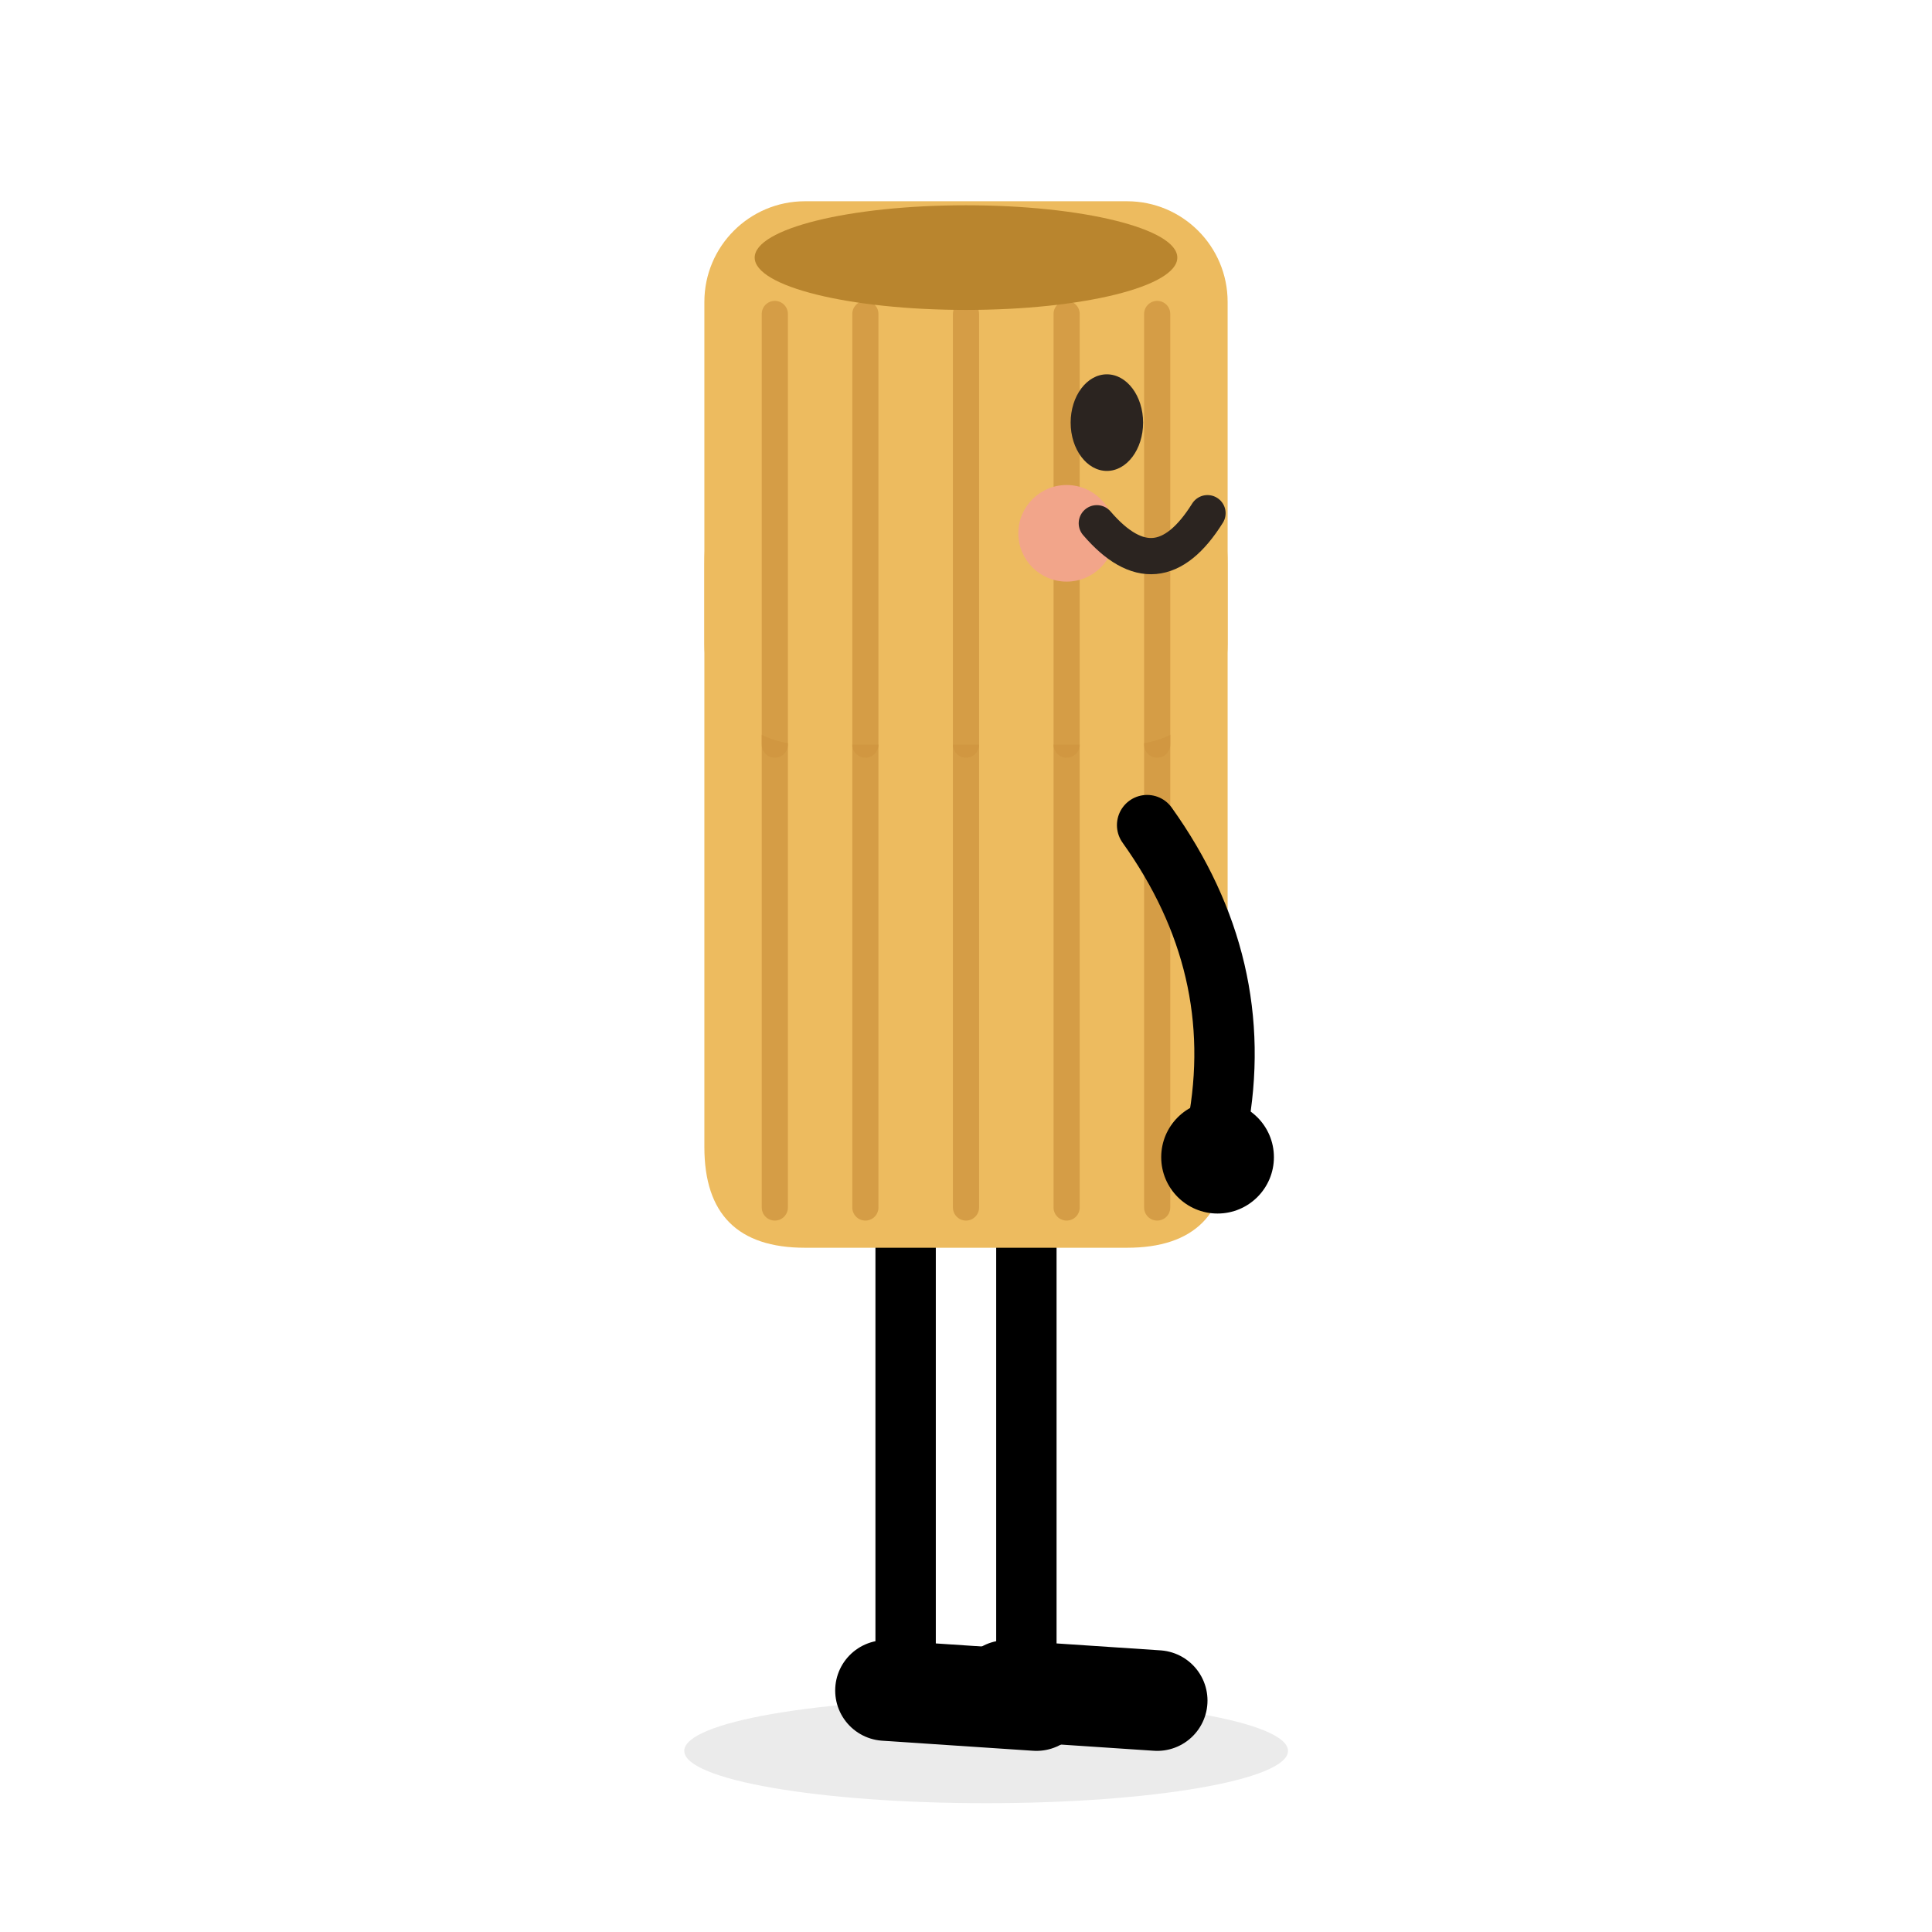
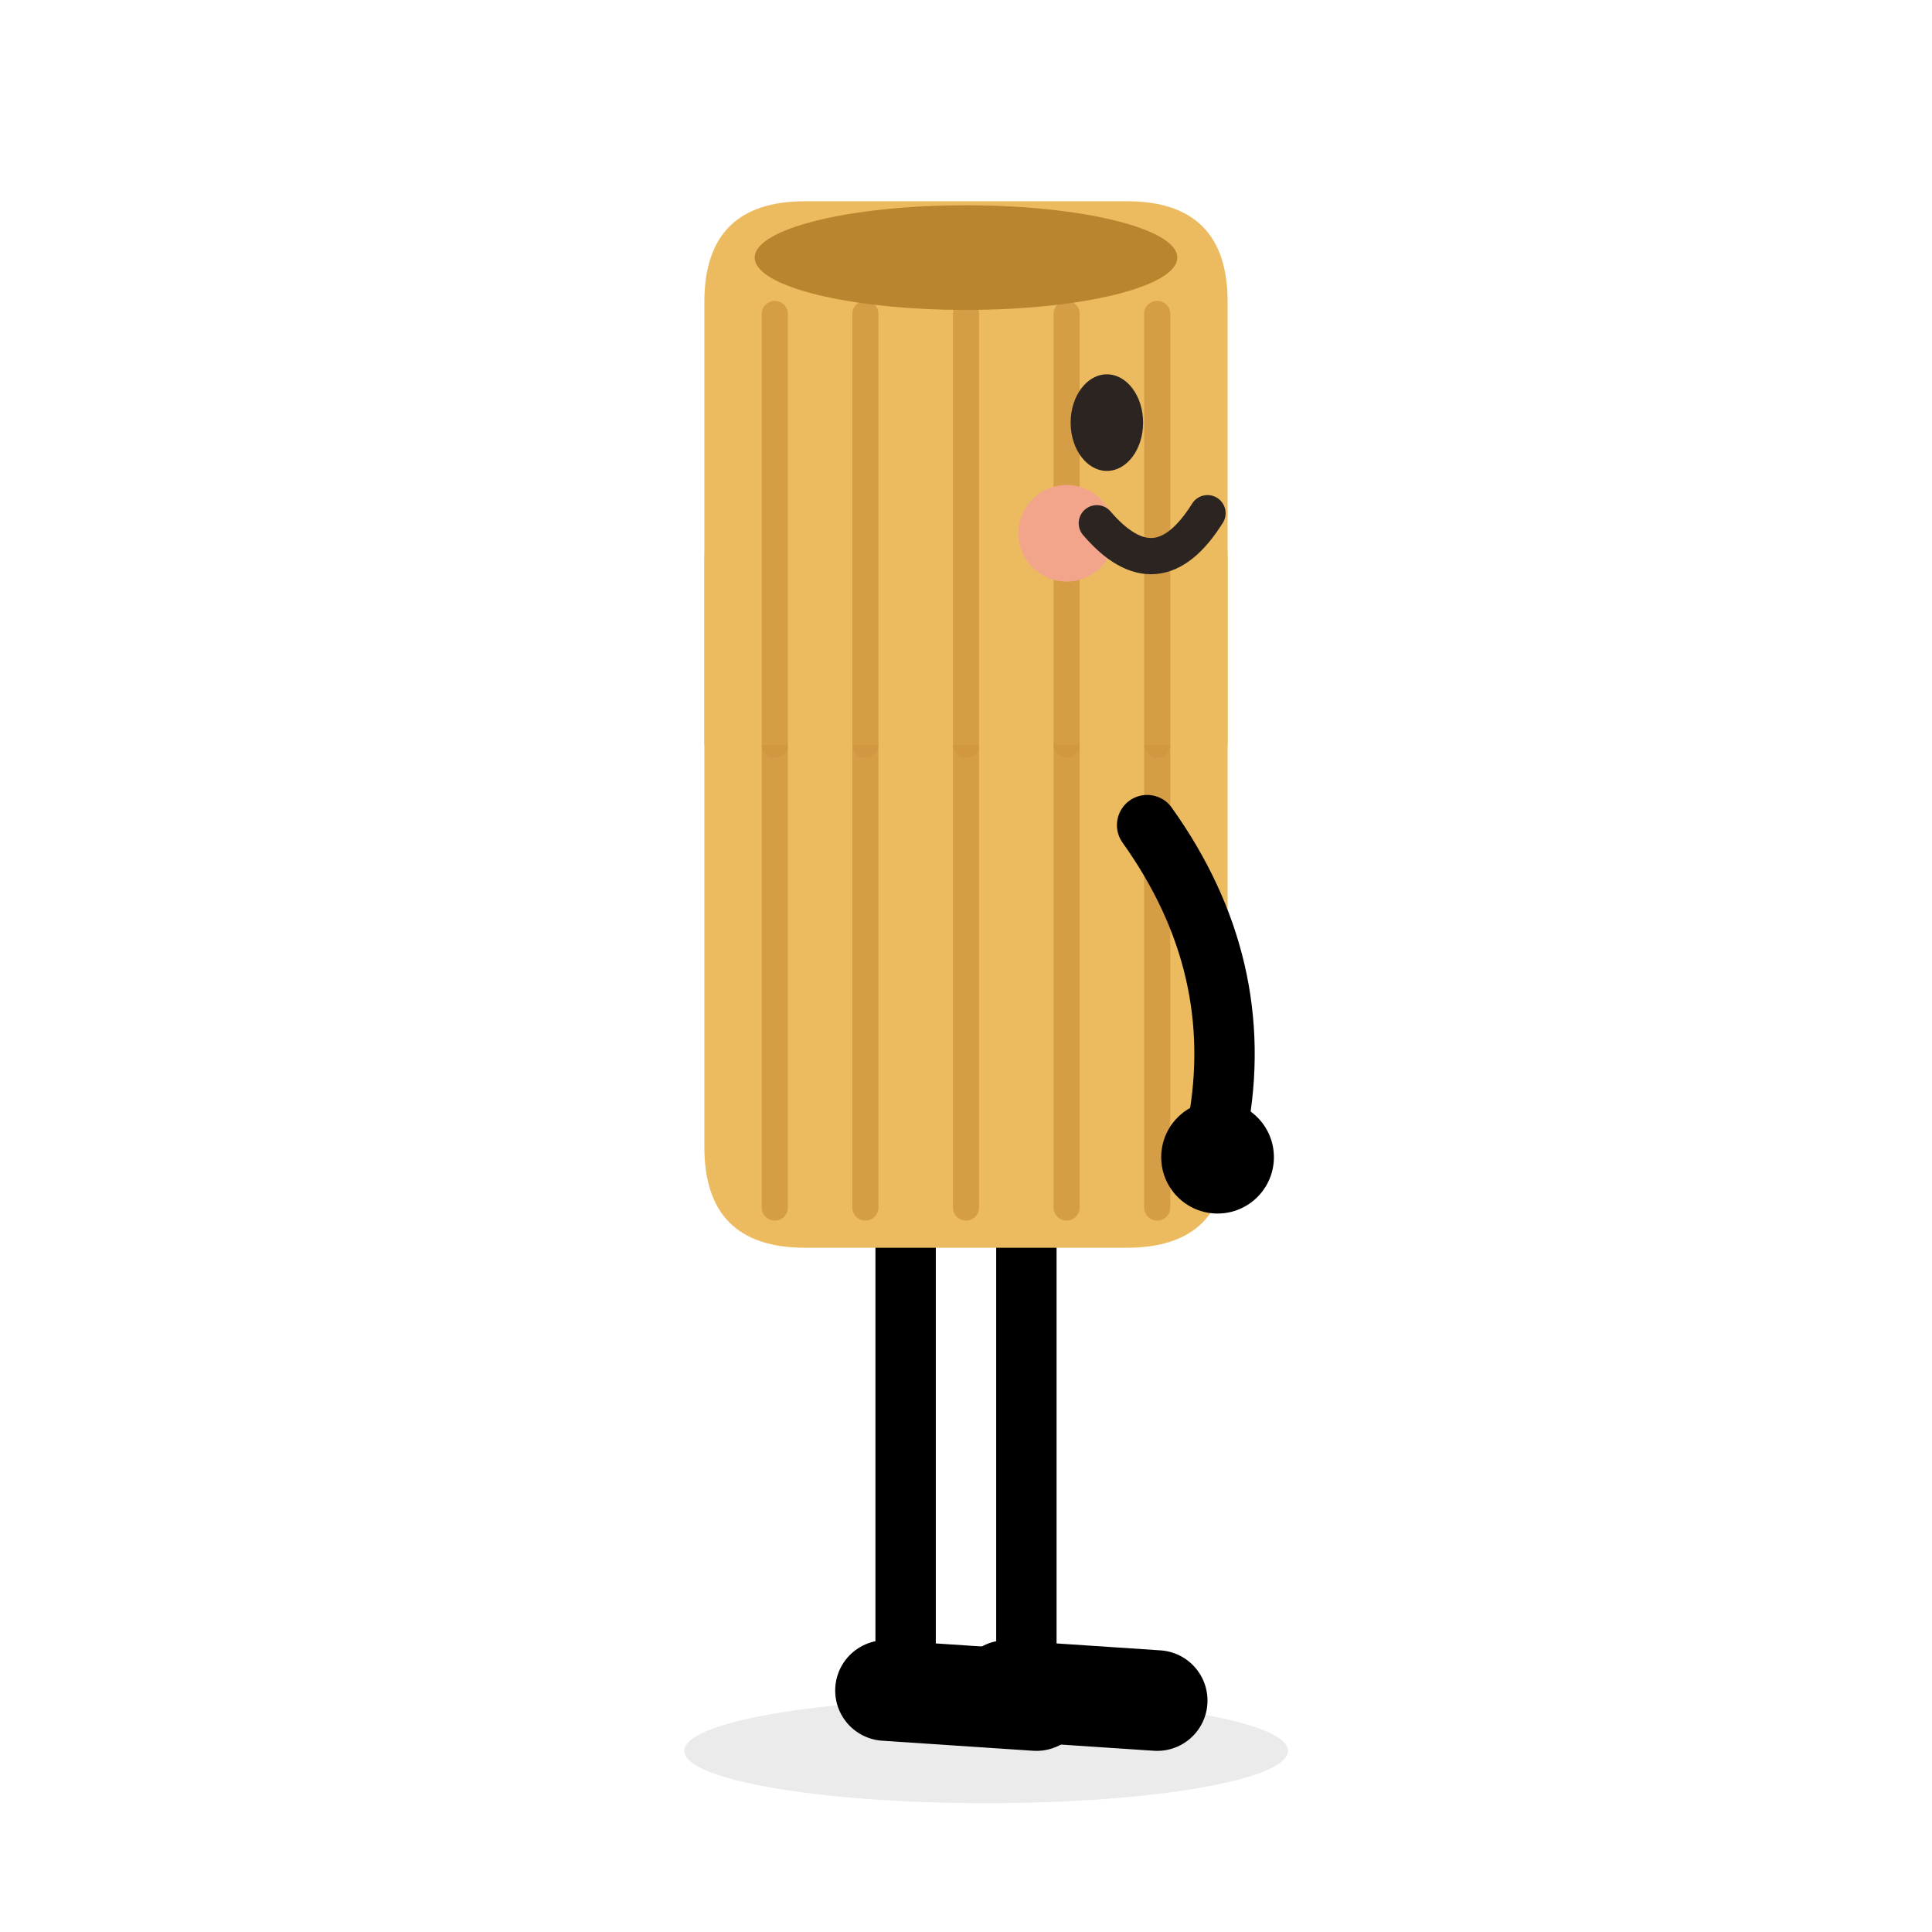
<svg xmlns="http://www.w3.org/2000/svg" data-character="rigatoni" width="96" height="96" viewBox="0 0 96 96" fill="none" stroke="currentColor" stroke-width="3" stroke-linecap="round" stroke-linejoin="round" data-figure="calf-raise">
  <defs>
-     <radialGradient id="cp-glow-rigatoni">
+     <radialGradient id="cp-glow-rigatoni8">
      <stop offset="0" stop-color="#FF7A59" />
      <stop offset="0.55" stop-color="#FF7A59" stop-opacity="0.75" />
      <stop offset="1" stop-color="#FF7A59" stop-opacity="0" />
    </radialGradient>
  </defs>
  <ellipse cx="49" cy="87" rx="15" ry="2.6" fill="currentColor" stroke="none" opacity="0.08">
    <animate attributeName="rx" values="15;11;11;15" keyTimes="0;0.4;0.6;1" calcMode="spline" keySplines="0.45 0 0.55 1;0 0 1 1;0.45 0 0.55 1" dur="1.8s" repeatCount="indefinite" />
  </ellipse>
  <path data-part="cue" d="M72 74 L72 62 M68 66 L72 62 L76 66" stroke="#C4623F" stroke-width="2.4" opacity="0">
    <animate attributeName="opacity" values="0;1;1;0;0" keyTimes="0;0.15;0.55;0.7;1" dur="1.8s" repeatCount="indefinite" />
    <animateTransform attributeName="transform" type="translate" values="0 0;0 -5;0 -5" keyTimes="0;0.4;1" dur="1.8s" repeatCount="indefinite" />
  </path>
  <g data-part="legs">
    <path d="M44 84 L51.5 84.5" stroke-width="5">
      <animate attributeName="d" values="M44 84 L51.5 84.5;M45 77 L51.5 84.5;M45 77 L51.5 84.5;M44 84 L51.5 84.5" keyTimes="0;0.4;0.6;1" calcMode="spline" keySplines="0.45 0 0.55 1;0 0 1 1;0.45 0 0.55 1" dur="1.8s" repeatCount="indefinite" />
    </path>
    <path d="M50 84 L57.5 84.5" stroke-width="5">
      <animate attributeName="d" values="M50 84 L57.5 84.5;M51 77 L57.5 84.5;M51 77 L57.5 84.5;M50 84 L57.5 84.5" keyTimes="0;0.4;0.6;1" calcMode="spline" keySplines="0.45 0 0.55 1;0 0 1 1;0.45 0 0.55 1" dur="1.8s" repeatCount="indefinite" />
    </path>
  </g>
  <g>
    <animateTransform attributeName="transform" type="translate" values="0 0;0 -7;0 -7;0 0" keyTimes="0;0.4;0.6;1" calcMode="spline" keySplines="0.45 0 0.55 1;0 0 1 1;0.45 0 0.55 1" dur="1.8s" repeatCount="indefinite" />
-     <ellipse data-part="glow" cx="48" cy="74" rx="10.4" ry="10.5" fill="url(#cp-glow-rigatoni)" stroke="none" opacity="0">
+     <ellipse data-part="glow" cx="48" cy="74" rx="10.4" ry="10.5" fill="url(#cp-glow-rigatoni8)" stroke="none" opacity="0">
      <animate attributeName="opacity" values="0;0;1;1;0;0" keyTimes="0;0.25;0.4;0.6;0.75;1" dur="1.8s" repeatCount="indefinite" />
    </ellipse>
    <path d="M45 58 Q45 71 45 83" />
    <path d="M51 58 Q51 71 51 83" />
    <path data-part="body" d="M40 23 L56 23 Q61 23 61 28 L61 57 Q61 62 56 62 L40 62 Q35 62 35 57 L35 28 Q35 23 40 23 Z" fill="#EDBB5F" stroke="none" />
    <path d="M38.5 25.0 L38.5 60.0" stroke="#CF9640" stroke-width="1.3" opacity="0.8" />
    <path d="M43 25.0 L43 60.0" stroke="#CF9640" stroke-width="1.3" opacity="0.8" />
    <path d="M48 25.0 L48 60.0" stroke="#CF9640" stroke-width="1.3" opacity="0.8" />
    <path d="M53 25.0 L53 60.0" stroke="#CF9640" stroke-width="1.3" opacity="0.8" />
    <path d="M57.5 25.0 L57.5 60.0" stroke="#CF9640" stroke-width="1.3" opacity="0.8" />
    <path d="M57 41 Q62 48 60.5 56" />
    <circle cx="60.5" cy="57.5" r="2.8" fill="currentColor" stroke="none" />
    <g data-part="head">
-       <rect x="35" y="10" width="26" height="27" rx="5" fill="#EDBB5F" stroke="none" />
+       <path d="M35 15 Q35 10 40 10 L56 10 Q61 10 61 15 L61 37 L35 37 Z" fill="#EDBB5F" stroke="none" />
      <path d="M38.5 15.6 L38.5 37.0" stroke="#CF9640" stroke-width="1.3" opacity="0.8" />
      <path d="M43 15.6 L43 37.0" stroke="#CF9640" stroke-width="1.3" opacity="0.8" />
      <path d="M48 15.6 L48 37.0" stroke="#CF9640" stroke-width="1.3" opacity="0.8" />
      <path d="M53 15.6 L53 37.0" stroke="#CF9640" stroke-width="1.3" opacity="0.8" />
      <path d="M57.5 15.6 L57.5 37.0" stroke="#CF9640" stroke-width="1.3" opacity="0.8" />
      <ellipse cx="48" cy="12.8" rx="10.5" ry="2.6" fill="#B9852E" stroke="none" />
      <g data-part="face" transform="translate(0 -6)">
        <circle cx="53" cy="32.5" r="2.4" fill="#F2A58A" stroke="none" />
        <ellipse cx="55" cy="27" rx="1.8" ry="2.4" fill="#2B2420" stroke="none" />
        <path d="M54.5 32 Q57.5 35.5 60 31.5" stroke="#2B2420" stroke-width="1.8" />
      </g>
    </g>
  </g>
</svg>
